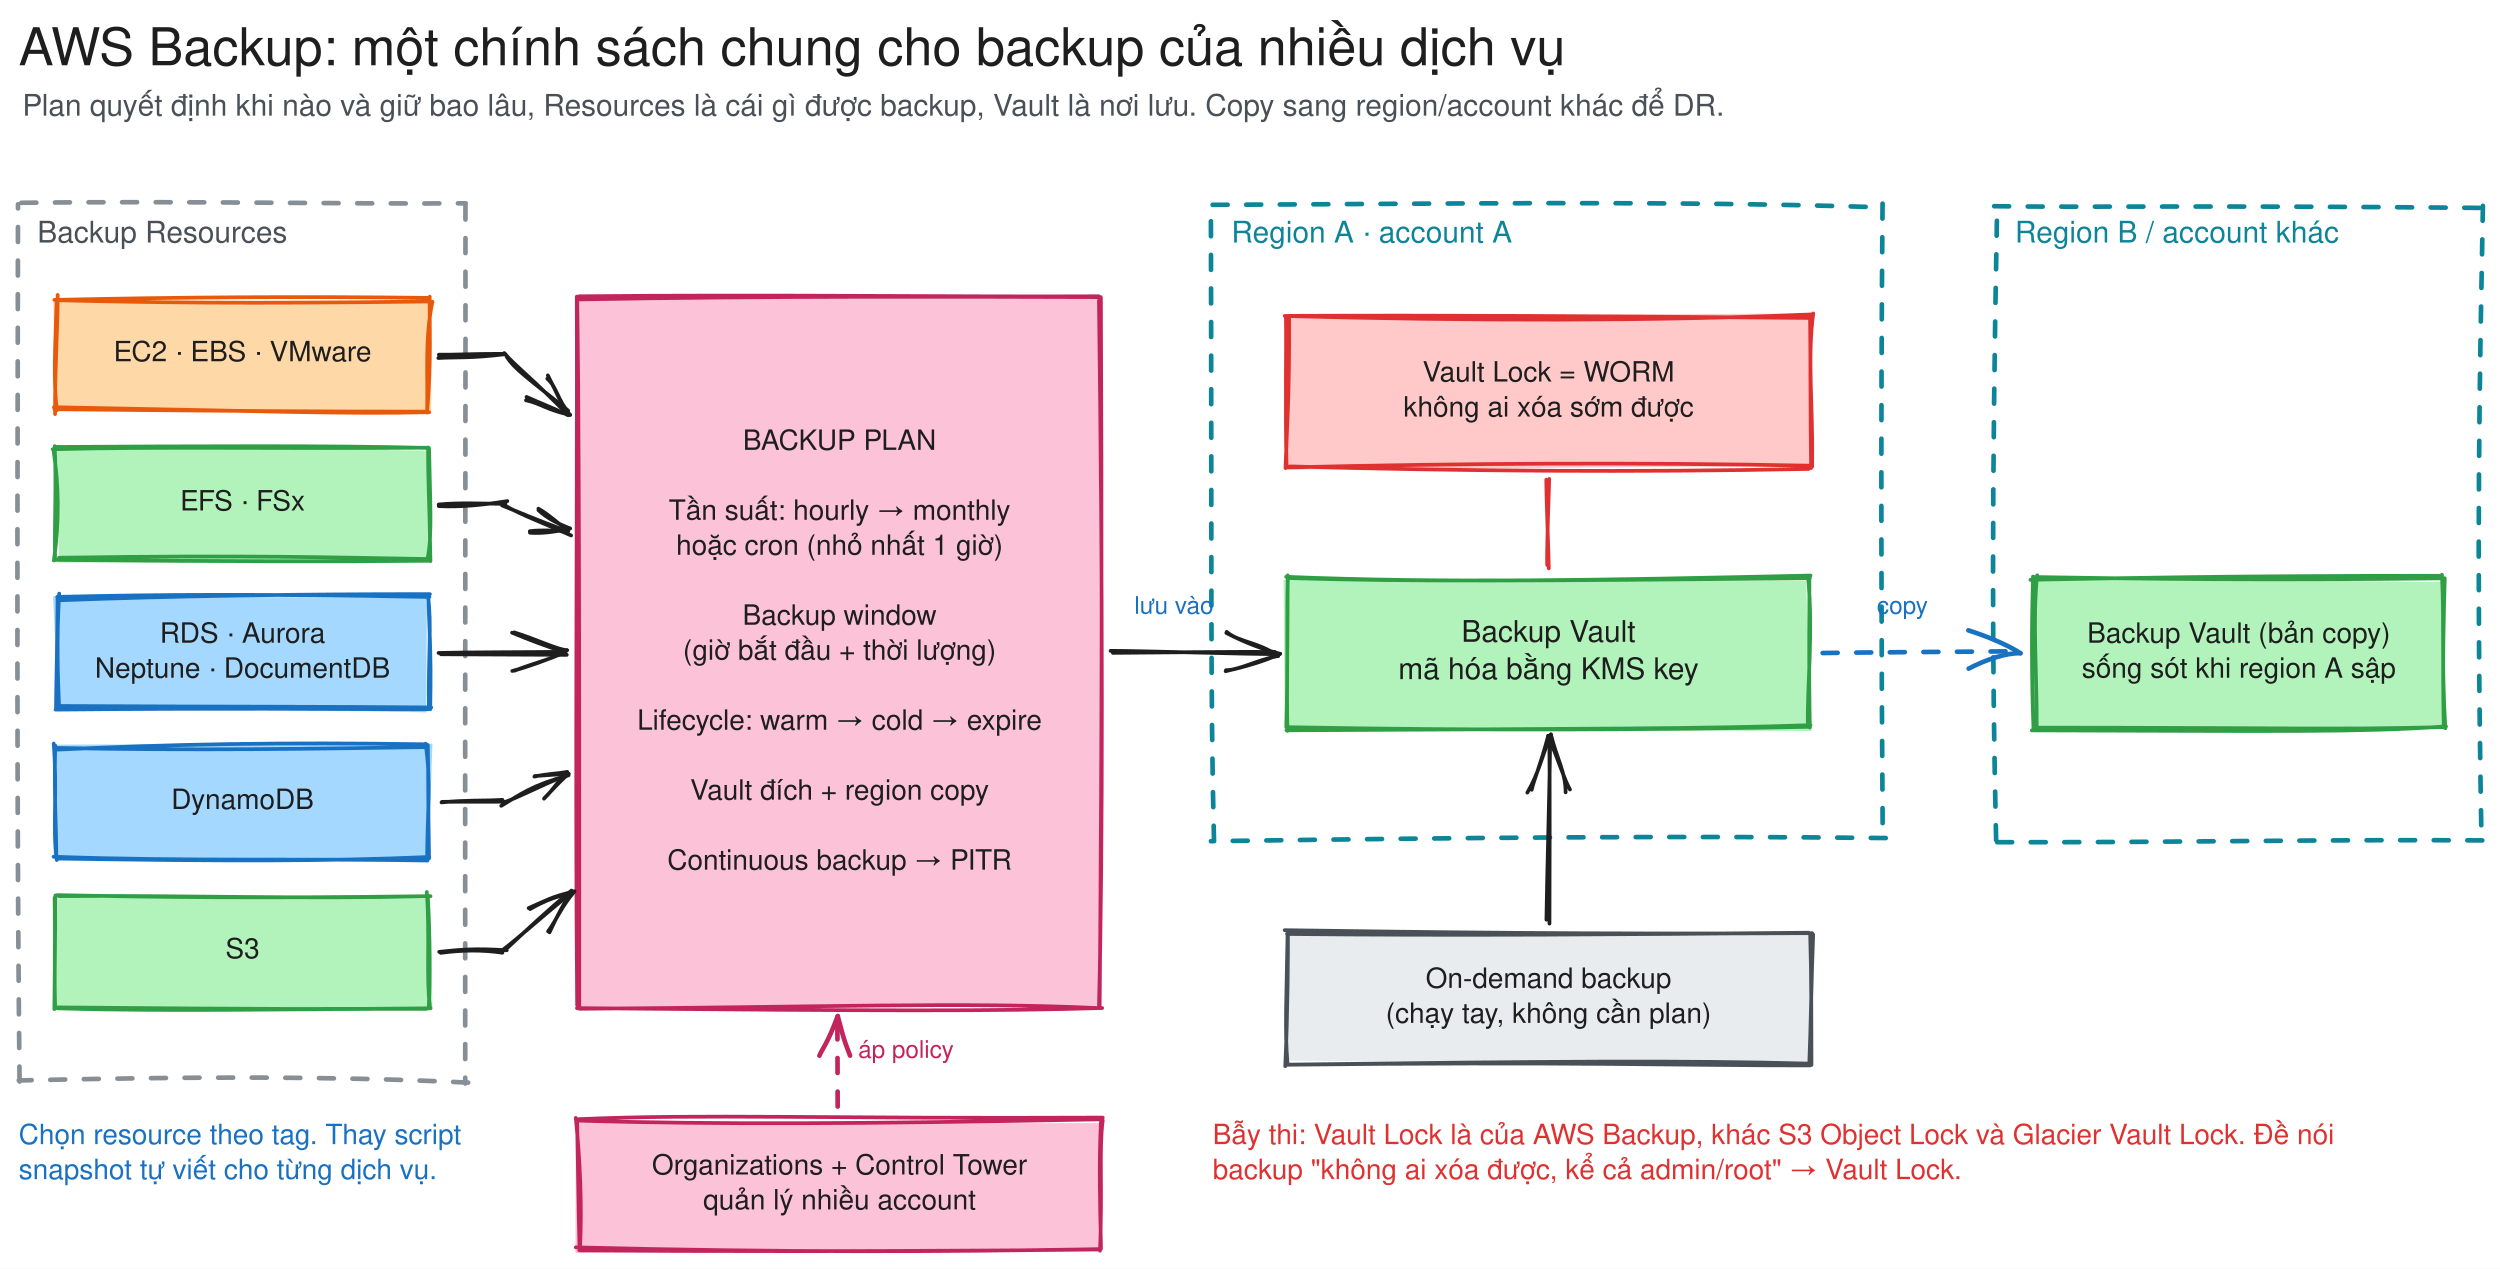
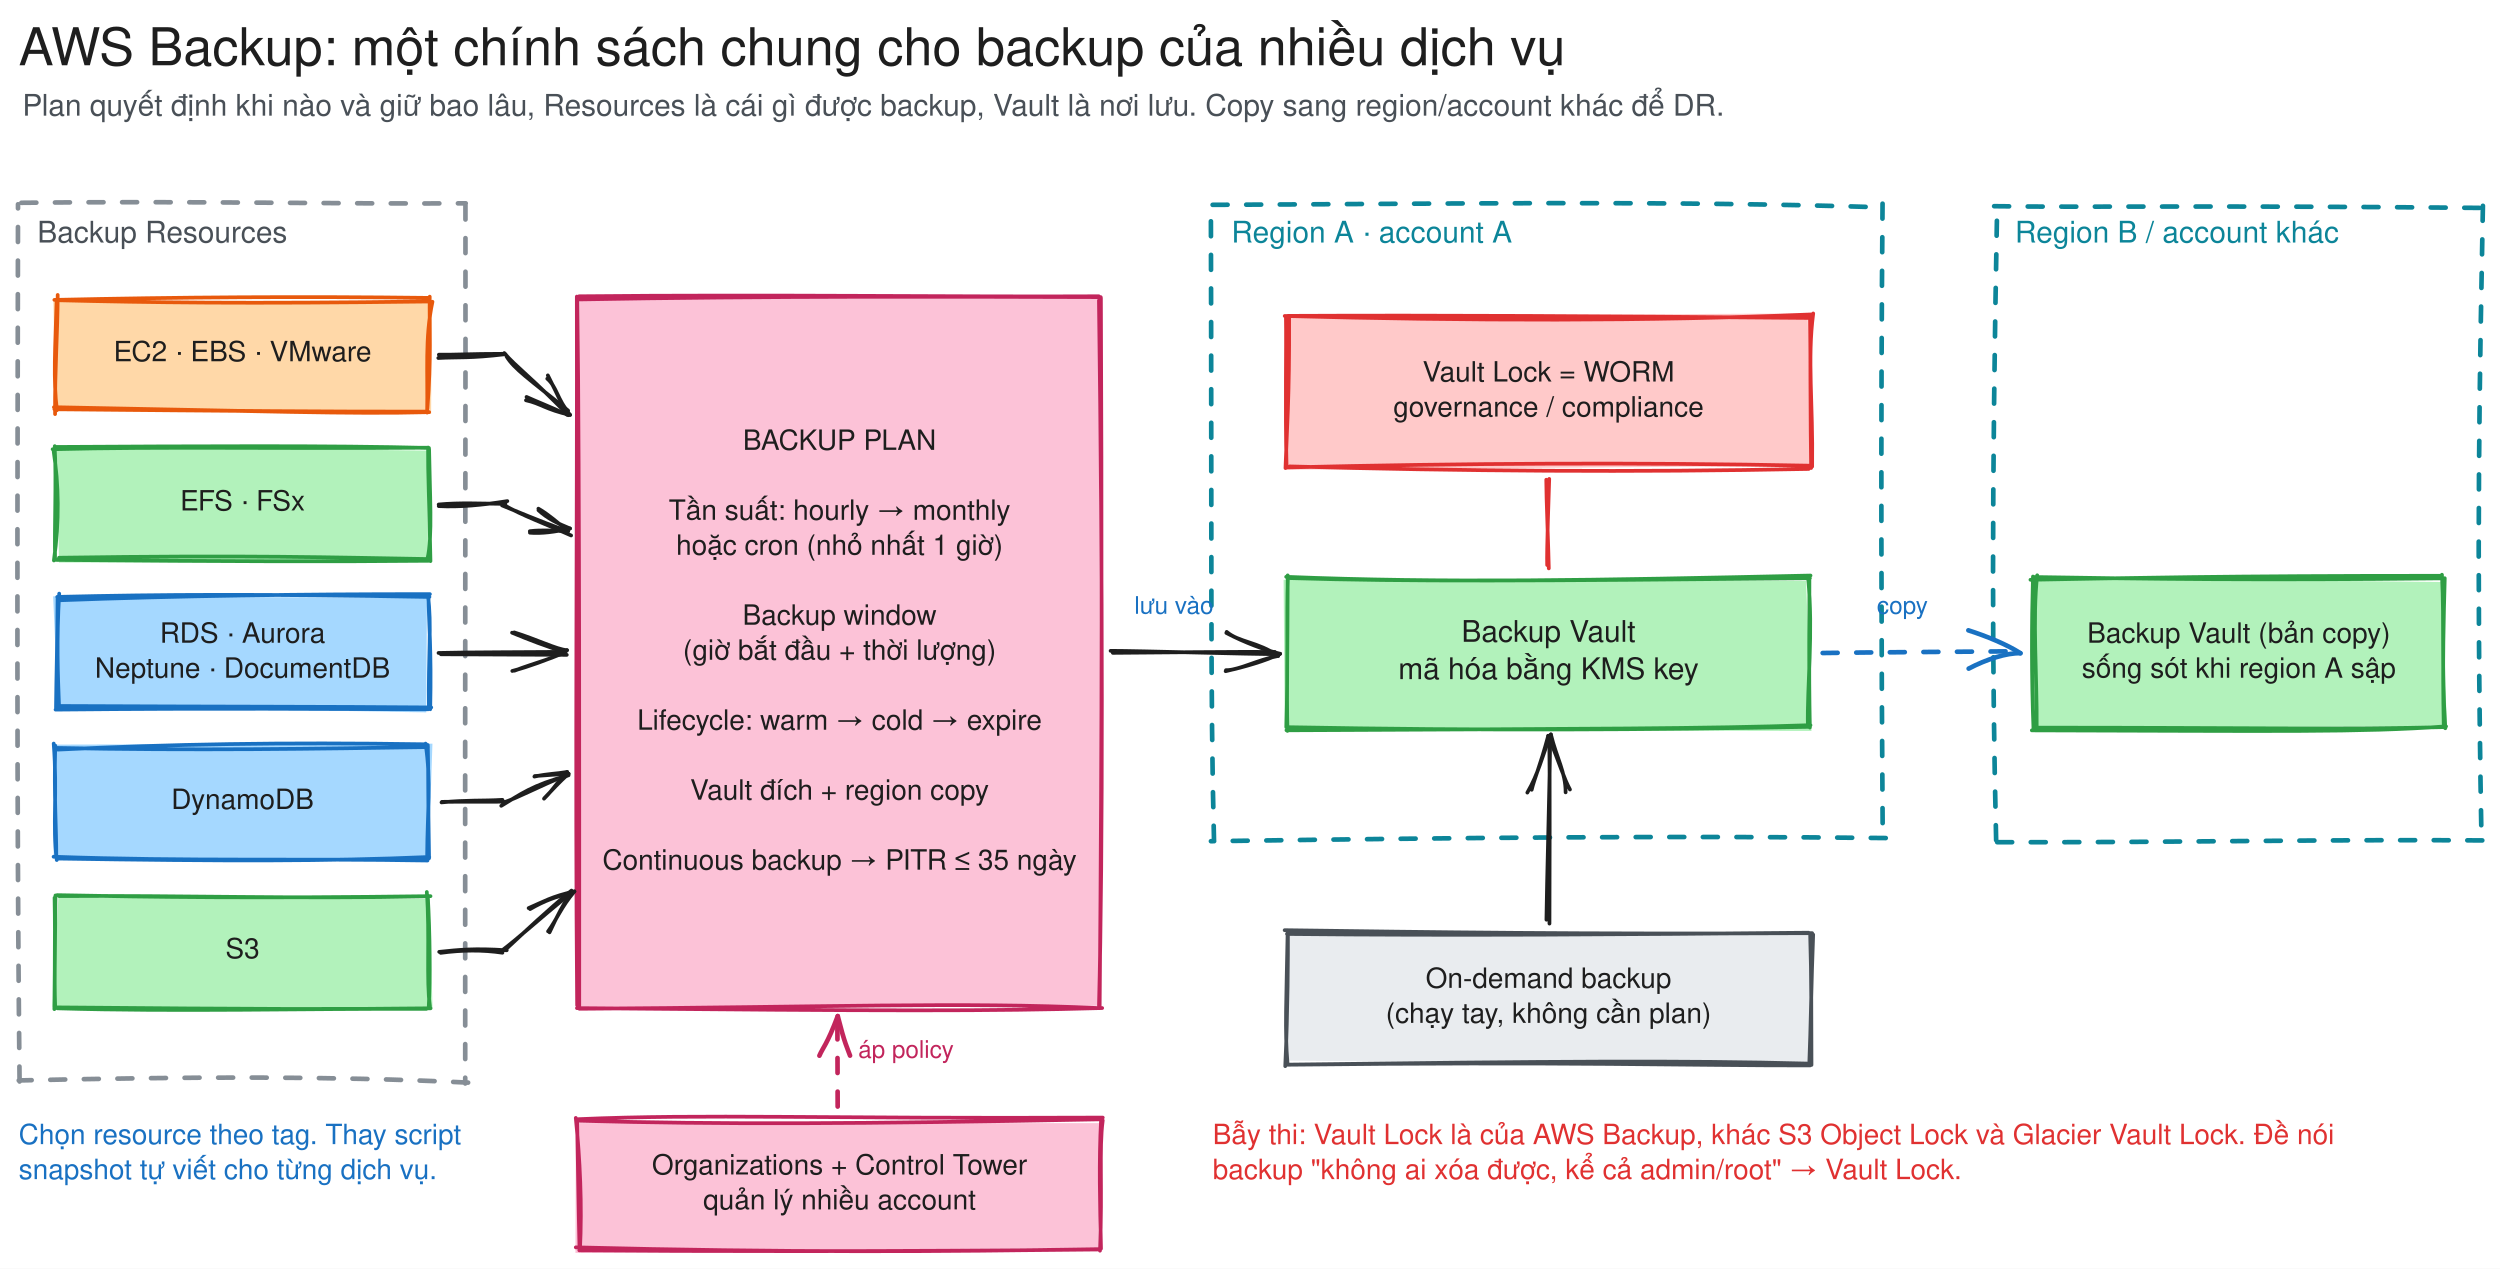
<svg xmlns="http://www.w3.org/2000/svg" version="1.1" viewBox="0 0 1340 680" width="1340" height="680">
  <defs>
    <style>
      @font-face {
        font-family: "Virgil";
        src: url("https://excalidraw.com/Virgil.woff2");
      }
      @font-face {
        font-family: "Cascadia";
        src: url("https://excalidraw.com/Cascadia.woff2");
      }
    </style>
  </defs>
  <rect x="0" y="0" width="1340" height="680" fill="#ffffff" />
  <g transform="translate(10 10) rotate(0 414.82 17.5)">
    <text x="0" y="25" font-family="Helvetica, Segoe UI Emoji" font-size="28px" fill="#1e1e1e" text-anchor="start" style="white-space: pre;" direction="ltr">AWS Backup: một chính sách chung cho backup của nhiều dịch vụ</text>
  </g>
  <g transform="translate(12 48) rotate(0 464.48 10)">
    <text x="0" y="14" font-family="Helvetica, Segoe UI Emoji" font-size="16px" fill="#495057" text-anchor="start" style="white-space: pre;" direction="ltr">Plan quyết định khi nào và giữ bao lâu, Resources là cái gì được backup, Vault là nơi lưu. Copy sang region/account khác để DR.</text>
  </g>
  <g stroke-linecap="round" transform="translate(10 110) rotate(0 120 235)">
    <path d="M1.47 -1.31 C88.15 -2.35, 175.85 -0.54, 239.62 -1.02 M239.48 -0.35 C239.65 101.83, 239.18 204.44, 239.36 470.75 M240.9 470.28 C165.57 466.61, 91.66 467.14, 0.06 469.11 M0.49 469.68 C-0.54 371.64, -1.03 271.54, -0.35 -0.5" stroke="#868e96" stroke-width="2.5" fill="none" stroke-dasharray="8 10" />
  </g>
  <g transform="translate(20 116) rotate(0 67.6 10)">
    <text x="0" y="14" font-family="Helvetica, Segoe UI Emoji" font-size="16px" fill="#495057" text-anchor="start" style="white-space: pre;" direction="ltr">Backup Resources</text>
  </g>
  <g stroke-linecap="round" transform="translate(650 110) rotate(0 180 170)">
    <path d="M-0.02 -0.21 C122.94 -0.68, 243.39 -2.61, 359.78 1.17 M359.05 -0.83 C357.99 120.29, 358.41 241.21, 359.15 340.85 M360.75 339.19 C248.59 337.94, 139.17 338.9, -0.93 340.88 M0.71 340.61 C-1.31 262.77, -0.45 185.77, -0.97 0.05" stroke="#0c8599" stroke-width="2.5" fill="none" stroke-dasharray="8 10" />
  </g>
  <g transform="translate(660 116) rotate(0 77.6 10)">
    <text x="0" y="14" font-family="Helvetica, Segoe UI Emoji" font-size="16px" fill="#0c8599" text-anchor="start" style="white-space: pre;" direction="ltr">Region A · account A</text>
  </g>
  <g stroke-linecap="round" transform="translate(1070 110) rotate(0 130 170)">
    <path d="M-1.13 0.52 C53.74 1.26, 107.2 0, 260.48 1.44 M260.84 0.33 C259.2 88.44, 257.15 177.41, 260.06 339.06 M260.49 340.46 C176.82 339.82, 94.97 341.67, -1.36 341.41 M-0.07 340.31 C-2.2 249.44, -2.54 158.34, 0.46 1.23" stroke="#0c8599" stroke-width="2.5" fill="none" stroke-dasharray="8 10" />
  </g>
  <g transform="translate(1080 116) rotate(0 89.44 10)">
    <text x="0" y="14" font-family="Helvetica, Segoe UI Emoji" font-size="16px" fill="#0c8599" text-anchor="start" style="white-space: pre;" direction="ltr">Region B / account khác</text>
  </g>
  <g stroke-linecap="round" transform="translate(30 160) rotate(0 100 30)">
    <path d="M-1.4 1.72 L201.42 1.7 L201.08 61.85 L-0.21 60.1" stroke="none" stroke-width="0" fill="#ffd8a8" />
    <path d="M0.97 0.93 C50.85 2.15, 99.98 2.86, 199.73 1.6 M-0.86 0.75 C65.23 -0.73, 132.13 -1.17, 199.69 -0.33 M201.8 1.74 C197.66 21.19, 199.41 39.78, 198.94 61.16 M200.33 -0.99 C200.08 15.24, 201.19 32.29, 199.08 59.07 M200.04 60.92 C157.69 62.03, 112.06 60.35, -1.1 58.26 M199.35 60.62 C147.51 60.71, 96.28 60.26, -0.84 59.36 M-0.48 61.96 C-0.68 38.13, 0.89 18.46, 0.92 -1.91 M0.51 59.9 C-1.51 43.57, -0.4 26.47, 0.38 0.64" stroke="#e8590c" stroke-width="2" fill="none" />
  </g>
  <g transform="translate(55.375 180.625) rotate(0 74.625 9.375)">
    <text x="74.625" y="13" font-family="Helvetica, Segoe UI Emoji" font-size="15px" fill="#1e1e1e" text-anchor="middle" style="white-space: pre;" direction="ltr">EC2 · EBS · VMware</text>
  </g>
  <g stroke-linecap="round" transform="translate(30 240) rotate(0 100 30)">
    <path d="M0.44 -0.93 L198.94 1.51 L199.48 61.15 L1.62 61.52" stroke="none" stroke-width="0" fill="#b2f2bb" />
    <path d="M-1.79 0.79 C57.31 -0.74, 118.37 0.59, 198.66 -0.03 M0.31 -0.43 C74.3 -0.84, 147.97 -1.29, 199.91 0.1 M199.99 0.64 C200.33 24.26, 201.89 47.98, 199.13 59.41 M199.45 -0.13 C199.33 13.9, 200.15 29.52, 200.72 60.76 M199.24 59.65 C149.67 58.83, 103.24 57.44, 1.62 58.95 M199.73 60.57 C147.97 61.08, 94 60.94, -0.54 60.1 M-1.11 60.41 C1.91 39.34, 1.43 19.32, -1.22 1.99 M-0.49 60.04 C-0.88 40.64, 0.27 19.81, -0.65 -0.87" stroke="#2f9e44" stroke-width="2" fill="none" />
  </g>
  <g transform="translate(93.85 260.625) rotate(0 36.15 9.375)">
    <text x="36.15" y="13" font-family="Helvetica, Segoe UI Emoji" font-size="15px" fill="#1e1e1e" text-anchor="middle" style="white-space: pre;" direction="ltr">EFS · FSx</text>
  </g>
  <g stroke-linecap="round" transform="translate(30 320) rotate(0 100 30)">
    <path d="M-1.52 -0.38 L198.86 0.41 L198.48 61.85 L1.04 58.4" stroke="none" stroke-width="0" fill="#a5d8ff" />
    <path d="M1.36 1.76 C65.95 -0.66, 131.02 -1.58, 200.43 -1.55 M0.67 -0.06 C56.63 -1.42, 111.97 -1.66, 200.17 -0.04 M199.36 -0.87 C201.52 14.74, 199.48 31.2, 199.89 59.43 M199.66 -0.57 C199.82 14.31, 201.3 27.21, 200.6 60.17 M201.14 59.19 C144.54 58.71, 89.79 58.84, 1.57 58.41 M199.51 60.18 C144.7 60.08, 88.61 59.46, -0.22 60.36 M1.67 59.19 C0.96 41.27, 0.26 22.99, 1.73 -1.82 M0.02 59.28 C0.19 42.5, 0.76 25.03, 0.87 0.38" stroke="#1971c2" stroke-width="2" fill="none" />
  </g>
  <g transform="translate(48.55 331.25) rotate(0 81.45 18.75)">
    <text x="81.45" y="13.25" font-family="Helvetica, Segoe UI Emoji" font-size="15px" fill="#1e1e1e" text-anchor="middle" style="white-space: pre;" direction="ltr">RDS · Aurora</text>
    <text x="81.45" y="32" font-family="Helvetica, Segoe UI Emoji" font-size="15px" fill="#1e1e1e" text-anchor="middle" style="white-space: pre;" direction="ltr">Neptune · DocumentDB</text>
  </g>
  <g stroke-linecap="round" transform="translate(30 400) rotate(0 100 30)">
    <path d="M-0.84 -0.89 L201.79 -1.41 L199.71 60.32 L-1.25 59.97" stroke="none" stroke-width="0" fill="#a5d8ff" />
    <path d="M0.99 1.79 C60.71 -1.1, 120.14 -2.26, 198.5 -1.06 M-0.31 0.88 C71.79 2.4, 143.21 1.32, 199.39 0.43 M198.09 -1.43 C201.2 18.73, 199.06 35.55, 198.96 58.09 M199.3 -0.65 C199.68 12.53, 199.32 25.24, 199.98 60.04 M199.14 61.24 C134.59 60.1, 69.21 61.73, -1.28 59.21 M200.08 59.35 C145.55 61.67, 92.09 61.62, 0.48 60.18 M0.42 60.98 C-1.95 42.44, 0.82 25.42, -1.22 -1.45 M0.16 59.04 C0.24 43.81, -1.13 27.64, -0.39 -0.35" stroke="#1971c2" stroke-width="2" fill="none" />
  </g>
  <g transform="translate(93.325 420.625) rotate(0 36.675 9.375)">
    <text x="36.675" y="13" font-family="Helvetica, Segoe UI Emoji" font-size="15px" fill="#1e1e1e" text-anchor="middle" style="white-space: pre;" direction="ltr">DynamoDB</text>
  </g>
  <g stroke-linecap="round" transform="translate(30 480) rotate(0 100 30)">
    <path d="M1.29 1.03 L200.25 1.79 L201.82 60.1 L-1.82 59.66" stroke="none" stroke-width="0" fill="#b2f2bb" />
    <path d="M1.67 0.31 C65.11 -0.2, 129.72 1.96, 198.99 0.42 M0.6 -0.2 C52.58 0.81, 105.21 1.59, 200.75 0.34 M198.77 -1.89 C200.48 21.04, 198.43 46.1, 200.44 59.43 M199.28 -0.04 C200.47 21.63, 200.64 43.39, 199.78 60.47 M198.59 60.75 C131.98 60.51, 66.13 62.4, 0.75 60.46 M200.8 60.45 C154.11 61.04, 107.4 60.92, -0.24 59.96 M-0.43 59.54 C-1.05 43.24, -0.24 26.6, -0.75 1.2 M-0.86 60.9 C-0.6 39.56, -0.48 17.98, -0.27 -0.05" stroke="#2f9e44" stroke-width="2" fill="none" />
  </g>
  <g transform="translate(120.4 500.625) rotate(0 9.6 9.375)">
    <text x="9.6" y="13" font-family="Helvetica, Segoe UI Emoji" font-size="15px" fill="#1e1e1e" text-anchor="middle" style="white-space: pre;" direction="ltr">S3</text>
  </g>
  <g stroke-linecap="round" transform="translate(310 160) rotate(0 140 190)">
    <path d="M0.92 -1.95 L279.22 -0.27 L279.42 379.1 L-0.68 380.49" stroke="none" stroke-width="0" fill="#fcc2d7" />
    <path d="M0.39 -1.19 C103.18 -2.24, 207.5 -0.77, 278.95 -1.2 M-0.5 0.51 C101.82 -1.4, 203.36 -0.96, 279.99 -0.74 M279.04 1.05 C281.01 148.62, 281.2 297.27, 279.06 378.96 M280.08 -0.34 C280.53 112.2, 280.75 223.53, 279.42 379.67 M279.63 380.36 C205.71 376.97, 133.94 379.86, 0.54 380.7 M280.76 380.31 C222.07 382.01, 164.82 381.89, -0.75 380.36 M-0.65 378.82 C-1.79 250.3, -0.54 118.43, -0.82 -1.03 M0.47 380.2 C0.45 247.11, 0.68 115.06, -0.49 0.11" stroke="#c2255c" stroke-width="2" fill="none" />
  </g>
  <g transform="translate(339.15 228.125) rotate(0 110.85 121.875)">
    <text x="110.85" y="13" font-family="Helvetica, Segoe UI Emoji" font-size="15px" fill="#1e1e1e" text-anchor="middle" style="white-space: pre;" direction="ltr">BACKUP PLAN</text>
    <text x="110.85" y="31.75" font-family="Helvetica, Segoe UI Emoji" font-size="15px" fill="#1e1e1e" text-anchor="middle" style="white-space: pre;" direction="ltr" />
    <text x="110.85" y="50.5" font-family="Helvetica, Segoe UI Emoji" font-size="15px" fill="#1e1e1e" text-anchor="middle" style="white-space: pre;" direction="ltr">Tần suất: hourly → monthly</text>
    <text x="110.85" y="69.25" font-family="Helvetica, Segoe UI Emoji" font-size="15px" fill="#1e1e1e" text-anchor="middle" style="white-space: pre;" direction="ltr">hoặc cron (nhỏ nhất 1 giờ)</text>
    <text x="110.85" y="88" font-family="Helvetica, Segoe UI Emoji" font-size="15px" fill="#1e1e1e" text-anchor="middle" style="white-space: pre;" direction="ltr" />
    <text x="110.85" y="106.75" font-family="Helvetica, Segoe UI Emoji" font-size="15px" fill="#1e1e1e" text-anchor="middle" style="white-space: pre;" direction="ltr">Backup window</text>
    <text x="110.85" y="125.5" font-family="Helvetica, Segoe UI Emoji" font-size="15px" fill="#1e1e1e" text-anchor="middle" style="white-space: pre;" direction="ltr">(giờ bắt đầu + thời lượng)</text>
    <text x="110.85" y="144.25" font-family="Helvetica, Segoe UI Emoji" font-size="15px" fill="#1e1e1e" text-anchor="middle" style="white-space: pre;" direction="ltr" />
    <text x="110.85" y="163" font-family="Helvetica, Segoe UI Emoji" font-size="15px" fill="#1e1e1e" text-anchor="middle" style="white-space: pre;" direction="ltr">Lifecycle: warm → cold → expire</text>
    <text x="110.85" y="181.75" font-family="Helvetica, Segoe UI Emoji" font-size="15px" fill="#1e1e1e" text-anchor="middle" style="white-space: pre;" direction="ltr" />
    <text x="110.85" y="200.5" font-family="Helvetica, Segoe UI Emoji" font-size="15px" fill="#1e1e1e" text-anchor="middle" style="white-space: pre;" direction="ltr">Vault đích + region copy</text>
    <text x="110.85" y="219.25" font-family="Helvetica, Segoe UI Emoji" font-size="15px" fill="#1e1e1e" text-anchor="middle" style="white-space: pre;" direction="ltr" />
-     <text x="110.85" y="238" font-family="Helvetica, Segoe UI Emoji" font-size="15px" fill="#1e1e1e" text-anchor="middle" style="white-space: pre;" direction="ltr">Continuous backup → PITR</text>
+     <text x="110.85" y="238" font-family="Helvetica, Segoe UI Emoji" font-size="15px" fill="#1e1e1e" text-anchor="middle" style="white-space: pre;" direction="ltr">Continuous backup → PITR ≤ 35 ngày</text>
  </g>
  <g stroke-linecap="round" transform="translate(690 170) rotate(0 140 40)">
    <path d="M0.22 -0.55 L278.9 -2 L280.61 79.67 L-0.9 81.76" stroke="none" stroke-width="0" fill="#ffc9c9" />
    <path d="M-1.39 -0.64 C96.51 2.02, 194.95 2.24, 281.3 -1.48 M0.22 -0.69 C82.87 -1.09, 165.36 -0.58, 280.35 0.42 M281.88 -1.98 C278.65 22.73, 281.8 46.02, 281.31 80.08 M280.16 -0.26 C280.48 26.67, 280.37 56.04, 280.76 80.86 M279.45 81.35 C186.03 83.22, 92.86 82.53, 1.29 79.99 M280.28 79.61 C187.62 77.77, 94.55 78.25, -0.62 80.56 M-0.98 80.9 C-0.35 61.61, 1.18 43.04, 0.97 -0.03 M-0.43 79.45 C-1.19 48.28, -0.42 16.6, -0.74 -0.43" stroke="#e03131" stroke-width="2" fill="none" />
  </g>
  <g transform="translate(753.35 191.25) rotate(0 76.65 18.75)">
    <text x="76.65" y="13.25" font-family="Helvetica, Segoe UI Emoji" font-size="15px" fill="#1e1e1e" text-anchor="middle" style="white-space: pre;" direction="ltr">Vault Lock = WORM</text>
-     <text x="76.65" y="32" font-family="Helvetica, Segoe UI Emoji" font-size="15px" fill="#1e1e1e" text-anchor="middle" style="white-space: pre;" direction="ltr">không ai xóa sớm được</text>
+     <text x="76.65" y="32" font-family="Helvetica, Segoe UI Emoji" font-size="15px" fill="#1e1e1e" text-anchor="middle" style="white-space: pre;" direction="ltr">governance / compliance</text>
  </g>
  <g stroke-linecap="round" transform="translate(690 310) rotate(0 140 40)">
    <path d="M-1.99 0.79 L278.06 1.36 L280.95 81.8 L-1.38 81.2" stroke="none" stroke-width="0" fill="#b2f2bb" />
    <path d="M-0.61 -0.82 C83.22 2.57, 164.33 1.06, 280.44 -1.51 M0.76 -0.16 C64.95 1.81, 130.63 1.36, 280.11 -0.07 M279.16 -0.12 C282 29.45, 278.54 57.59, 279.02 79.52 M279.83 0.92 C279.92 23.01, 279.41 45.03, 280.08 79.96 M280.42 78.69 C223.87 80.62, 167.87 80.58, -0.45 81.44 M280.13 79.58 C193.14 81.17, 106.23 81.73, -0.15 79.77 M0.07 81.77 C-0.45 60.14, 0.15 40.24, 0.2 -1.6 M-0.54 79.68 C0.41 49.56, -0.37 17.25, 0.28 0.66" stroke="#2f9e44" stroke-width="2" fill="none" />
  </g>
  <g transform="translate(750.56 330) rotate(0 79.44 20)">
    <text x="79.44" y="14" font-family="Helvetica, Segoe UI Emoji" font-size="16px" fill="#1e1e1e" text-anchor="middle" style="white-space: pre;" direction="ltr">Backup Vault</text>
    <text x="79.44" y="34" font-family="Helvetica, Segoe UI Emoji" font-size="16px" fill="#1e1e1e" text-anchor="middle" style="white-space: pre;" direction="ltr">mã hóa bằng KMS key</text>
  </g>
  <g stroke-linecap="round" transform="translate(1090 310) rotate(0 110 40)">
    <path d="M0.61 -0.38 L218.59 1.97 L221.55 78.98 L1.8 80.41" stroke="none" stroke-width="0" fill="#b2f2bb" />
    <path d="M-1.68 0.76 C49.97 -0.18, 102.74 -1.4, 218.52 -1.37 M-0.22 -0.72 C60.07 0.28, 119.75 1.12, 219.28 -0.01 M218.88 -1.95 C220.22 24.64, 218.61 48.48, 220.69 80.34 M220.39 -0.08 C219.83 21.4, 219.12 42.81, 219.86 79.83 M221.08 79.33 C174.88 82.68, 129.84 81.8, -0.94 81.47 M220.86 79.71 C165.29 81.17, 110.5 79.98, 0.68 80.03 M1.66 80.23 C1.88 52.47, -0.7 21.24, 1.95 -1.65 M-0.05 80.98 C-1.14 52.48, -1.06 24.94, -0.33 -0.97" stroke="#2f9e44" stroke-width="2" fill="none" />
  </g>
  <g transform="translate(1112.625 331.25) rotate(0 87.375 18.75)">
    <text x="87.375" y="13.25" font-family="Helvetica, Segoe UI Emoji" font-size="15px" fill="#1e1e1e" text-anchor="middle" style="white-space: pre;" direction="ltr">Backup Vault (bản copy)</text>
    <text x="87.375" y="32" font-family="Helvetica, Segoe UI Emoji" font-size="15px" fill="#1e1e1e" text-anchor="middle" style="white-space: pre;" direction="ltr">sống sót khi region A sập</text>
  </g>
  <g stroke-linecap="round" transform="translate(690 500) rotate(0 140 35)">
    <path d="M-0.06 1.49 L280.02 0.98 L281.65 71.07 L-0.33 68.5" stroke="none" stroke-width="0" fill="#e9ecef" />
    <path d="M-1.43 -1.42 C77.12 -0.34, 156.01 0.79, 281.31 0.17 M-0.18 0.61 C90.1 1.54, 180.09 0.89, 279.43 -0.07 M281.86 0.96 C280.9 24.95, 280.56 51.92, 279.78 70.08 M280.24 0.56 C280.99 23.3, 280.85 47.86, 280.95 70.81 M280.2 71.07 C215.27 71.15, 151.48 68.96, -0.43 70.7 M279.41 70.09 C211.96 68.31, 142.58 68.86, 0.5 70.64 M-1.11 71.47 C0.3 41.06, 0.35 12.33, 0.32 -0.92 M0.09 69.85 C-1.4 52.51, -0.49 36.48, 0.18 -0.53" stroke="#495057" stroke-width="2" fill="none" />
  </g>
  <g transform="translate(741.05 516.25) rotate(0 88.95 18.75)">
    <text x="88.95" y="13.25" font-family="Helvetica, Segoe UI Emoji" font-size="15px" fill="#1e1e1e" text-anchor="middle" style="white-space: pre;" direction="ltr">On-demand backup</text>
    <text x="88.95" y="32" font-family="Helvetica, Segoe UI Emoji" font-size="15px" fill="#1e1e1e" text-anchor="middle" style="white-space: pre;" direction="ltr">(chạy tay, không cần plan)</text>
  </g>
  <g stroke-linecap="round" transform="translate(310 600) rotate(0 140 35)">
    <path d="M-1.38 1.96 L280.36 1.99 L278.62 68.6 L-1.56 71.57" stroke="none" stroke-width="0" fill="#fcc2d7" />
    <path d="M-0.15 -0.11 C66.41 -3.05, 132.95 -0.25, 281.08 -0.97 M0.47 0.72 C75.34 2.73, 149.68 2.5, 280.29 -0.05 M281.07 0.51 C279.01 16.38, 280.98 35.74, 279.58 70.38 M280.2 -0.33 C278.94 23.28, 279.62 44.71, 280.13 69.28 M278.61 69.52 C194.97 70.97, 110.66 71.38, -1.38 68.58 M279.27 69.72 C168.95 70.97, 57.59 70.7, 0.5 70.19 M0.85 70.16 C2.07 45.87, 0.82 20.81, -1.38 -0.8 M0.62 69.28 C0.07 47.93, -0.2 24.17, -0.67 0.07" stroke="#c2255c" stroke-width="2" fill="none" />
  </g>
  <g transform="translate(340.65 616.25) rotate(0 109.35 18.75)">
    <text x="109.35" y="13.25" font-family="Helvetica, Segoe UI Emoji" font-size="15px" fill="#1e1e1e" text-anchor="middle" style="white-space: pre;" direction="ltr">Organizations + Control Tower</text>
    <text x="109.35" y="32" font-family="Helvetica, Segoe UI Emoji" font-size="15px" fill="#1e1e1e" text-anchor="middle" style="white-space: pre;" direction="ltr">quản lý nhiều account</text>
  </g>
  <g stroke-linecap="round">
    <g transform="translate(236 190) rotate(0 34.75777 15.78469)">
      <path d="M-1.07 1.89 C9.9 1.28, 15.64 2.14, 34.96 -0.17 M-0.77 0.11 C8.11 0.23, 16.39 -0.35, 33.26 -0.35 M35.53 1.1 C39.63 7.74, 47.15 12.83, 68.51 30.07 M34.29 -0.76 C40.43 6.48, 48.97 12.43, 68.59 32.55" stroke="#1e1e1e" stroke-width="2" fill="none" />
    </g>
    <g transform="translate(236 190) rotate(0 34.75777 15.78469)">
      <path d="M45.92 24.55 C53.86 26.25, 56.57 29.53, 69.55 32.38 M46.22 22.76 C51.94 25.36, 57.11 27.26, 67.85 32.2" stroke="#1e1e1e" stroke-width="2" fill="none" />
    </g>
    <g transform="translate(236 190) rotate(0 34.75777 15.78469)">
      <path d="M57.33 12.98 C62.48 17.41, 62.39 23.52, 69.55 32.38 M57.64 11.19 C60.44 16.69, 62.75 21.49, 67.85 32.2" stroke="#1e1e1e" stroke-width="2" fill="none" />
    </g>
  </g>
  <g stroke-linecap="round">
    <g transform="translate(236 270) rotate(0 34.25857 7.670473)">
      <path d="M-0.83 1.28 C10.04 1.86, 22.53 0.74, 35.94 -1.41 M-0.87 0.41 C10.46 -0.65, 21.55 -0.06, 34.9 0.08 M33.77 0.51 C44.11 6.41, 55.69 10.48, 70.12 17.01 M33.09 0.9 C42.09 4.54, 50.78 8.34, 67.69 14.6" stroke="#1e1e1e" stroke-width="2" fill="none" />
    </g>
    <g transform="translate(236 270) rotate(0 34.25857 7.670473)">
      <path d="M48.03 15.54 C54.04 16.07, 61.57 15.1, 69.52 13.27 M47.99 14.72 C54.58 13.9, 60.94 14.55, 68.55 14.68" stroke="#1e1e1e" stroke-width="2" fill="none" />
    </g>
    <g transform="translate(236 270) rotate(0 34.25857 7.670473)">
      <path d="M52.62 3.47 C57.27 7.85, 63.32 10.77, 69.52 13.27 M52.58 2.64 C57.82 5.62, 62.76 10.02, 68.55 14.68" stroke="#1e1e1e" stroke-width="2" fill="none" />
    </g>
  </g>
  <g stroke-linecap="round">
    <g transform="translate(236 350) rotate(0 34 0)">
      <path d="M0.33 0.68 C11.45 0.7, 56.58 0.93, 67.79 1 M-0.95 -0.01 C9.89 -0.39, 55.47 -0.48, 66.74 -0.6" stroke="#1e1e1e" stroke-width="2" fill="none" />
    </g>
    <g transform="translate(236 350) rotate(0 34 0)">
      <path d="M39.74 9.49 C51.22 5.04, 62.39 2.61, 67.91 -1.5 M38.59 9.64 C47.94 7.2, 56.11 3.96, 67.05 -0.35" stroke="#1e1e1e" stroke-width="2" fill="none" />
    </g>
    <g transform="translate(236 350) rotate(0 34 0)">
      <path d="M39.62 -11.03 C51.3 -7.44, 62.52 -1.83, 67.91 -1.5 M38.46 -10.88 C47.97 -6.94, 56.18 -3.8, 67.05 -0.35" stroke="#1e1e1e" stroke-width="2" fill="none" />
    </g>
  </g>
  <g stroke-linecap="round">
    <g transform="translate(236 430) rotate(0 34.25857 -7.670473)">
      <path d="M0.65 0.09 C13.88 -1.27, 22.83 -0.62, 33.29 -1.29 M0.87 -0.21 C11.66 -0.35, 21.93 -0.16, 34.09 -0.31 M32.67 1.92 C42.94 -4.17, 49.02 -9.13, 68.75 -14.44 M33.79 0.21 C42.43 -2.78, 50.83 -7.58, 68.66 -15.01" stroke="#1e1e1e" stroke-width="2" fill="none" />
    </g>
    <g transform="translate(236 430) rotate(0 34.25857 -7.670473)">
      <path d="M55.59 -1.91 C61.48 -7.75, 63.34 -11.8, 67.99 -16.23 M55.79 -2.19 C59.98 -6.59, 63.65 -10.67, 68.75 -15.3" stroke="#1e1e1e" stroke-width="2" fill="none" />
    </g>
    <g transform="translate(236 430) rotate(0 34.25857 -7.670473)">
      <path d="M50.43 -13.75 C58.17 -15.38, 61.87 -15.18, 67.99 -16.23 M50.63 -14.04 C56.48 -14.55, 61.84 -14.76, 68.75 -15.3" stroke="#1e1e1e" stroke-width="2" fill="none" />
    </g>
  </g>
  <g stroke-linecap="round">
    <g transform="translate(236 510) rotate(0 34.75777 -15.78469)">
      <path d="M-0.59 0.2 C10.04 -0.9, 18.12 -1.81, 35.61 -0.65 M0.21 0.73 C11.46 -0.81, 22.78 -0.92, 33.3 0.66 M35.07 -1.11 C46.19 -11.44, 57.37 -21.95, 70.32 -32.65 M33.15 -0.59 C42.52 -7.71, 51.38 -16.04, 70.27 -31.55" stroke="#1e1e1e" stroke-width="2" fill="none" />
    </g>
    <g transform="translate(236 510) rotate(0 34.75777 -15.78469)">
      <path d="M57.76 -10.79 C62.56 -17.31, 64.72 -23.73, 71.88 -32.19 M58.55 -10.26 C62.48 -18.8, 66.29 -25.89, 69.57 -30.88" stroke="#1e1e1e" stroke-width="2" fill="none" />
    </g>
    <g transform="translate(236 510) rotate(0 34.75777 -15.78469)">
      <path d="M47.34 -23.26 C54.88 -26.48, 59.83 -29.56, 71.88 -32.19 M48.13 -22.73 C55.5 -27.03, 62.85 -29.89, 69.57 -30.88" stroke="#1e1e1e" stroke-width="2" fill="none" />
    </g>
  </g>
  <g stroke-linecap="round">
    <g transform="translate(596 350) rotate(0 44 0)">
      <path d="M0.48 -0.07 C15.1 -0.2, 72.52 -0.76, 87.27 -0.57 M-0.72 -1.15 C14.33 -1.14, 74.7 0.6, 89.61 0.68" stroke="#1e1e1e" stroke-width="2" fill="none" />
    </g>
    <g transform="translate(596 350) rotate(0 44 0)">
      <path d="M61.12 9.21 C67.72 9.39, 77.92 3.67, 89.11 1.57 M60.94 9.76 C70.74 7.54, 82.23 4.3, 90.14 0.42" stroke="#1e1e1e" stroke-width="2" fill="none" />
    </g>
    <g transform="translate(596 350) rotate(0 44 0)">
      <path d="M61.5 -11.31 C68.04 -5.74, 78.13 -6.07, 89.11 1.57 M61.31 -10.75 C71.05 -5.59, 82.4 -1.44, 90.14 0.42" stroke="#1e1e1e" stroke-width="2" fill="none" />
    </g>
  </g>
  <g stroke-linecap="round">
    <g transform="translate(830 256) rotate(0 0 24)">
      <path d="M-1.2 1.14 C-1.26 9.28, 0.07 40.76, 0.15 48.65 M0.38 0.7 C0.11 8.5, -0.96 39.25, -0.72 46.86" stroke="#e03131" stroke-width="2" fill="none" />
    </g>
  </g>
  <g stroke-linecap="round">
    <g transform="translate(976 350) rotate(0 54 0)">
      <path d="M0.96 0.01 C18.66 -0.3, 89.64 -0.78, 107.3 -0.93" stroke="#1971c2" stroke-width="2.5" fill="none" stroke-dasharray="8 10" />
    </g>
    <g transform="translate(976 350) rotate(0 54 0)">
      <path d="M79.21 8.38 C88.6 3.41, 99.7 -0.14, 106.94 0.13" stroke="#1971c2" stroke-width="2.5" fill="none" />
    </g>
    <g transform="translate(976 350) rotate(0 54 0)">
      <path d="M79.05 -12.14 C88.66 -9.05, 99.82 -4.54, 106.94 0.13" stroke="#1971c2" stroke-width="2.5" fill="none" />
    </g>
  </g>
  <g stroke-linecap="round">
    <g transform="translate(830 494) rotate(0 0 -49)">
      <path d="M-1.11 -1.03 C-0.96 -17.15, 0.79 -81.01, 0.9 -97.21 M0.51 1.05 C0.58 -15.37, 0.76 -82.57, 0.43 -98.92" stroke="#1e1e1e" stroke-width="2" fill="none" />
    </g>
    <g transform="translate(830 494) rotate(0 0 -49)">
      <path d="M9.17 -69.3 C9.18 -80.09, 4.35 -87.66, 1.27 -100.35 M11.5 -70.82 C8.14 -77.03, 6.4 -83.58, -0.14 -99.64" stroke="#1e1e1e" stroke-width="2" fill="none" />
    </g>
    <g transform="translate(830 494) rotate(0 0 -49)">
      <path d="M-11.35 -69.16 C-5.2 -79.8, -3.88 -87.41, 1.27 -100.35 M-9.02 -70.68 C-7.57 -76.78, -4.49 -83.37, -0.14 -99.64" stroke="#1e1e1e" stroke-width="2" fill="none" />
    </g>
  </g>
  <g stroke-linecap="round">
    <g transform="translate(450 594) rotate(0 0 -24)">
      <path d="M-1.01 -0.89 C-1.02 -9.06, -1.17 -40.85, -1.17 -48.77" stroke="#c2255c" stroke-width="2.5" fill="none" stroke-dasharray="8 10" />
    </g>
    <g transform="translate(450 594) rotate(0 0 -24)">
      <path d="M5.62 -28.19 C4.03 -32.7, 2.85 -34.25, -0.97 -49.35" stroke="#c2255c" stroke-width="2.5" fill="none" />
    </g>
    <g transform="translate(450 594) rotate(0 0 -24)">
      <path d="M-10.8 -28.15 C-8.95 -32.52, -6.7 -34.08, -0.97 -49.35" stroke="#c2255c" stroke-width="2.5" fill="none" />
    </g>
  </g>
  <g transform="translate(608 318) rotate(0 20.995 8.125)">
    <text x="0" y="11" font-family="Helvetica, Segoe UI Emoji" font-size="13px" fill="#1971c2" text-anchor="start" style="white-space: pre;" direction="ltr">lưu vào</text>
  </g>
  <g transform="translate(1006 318) rotate(0 13.78 8.125)">
    <text x="0" y="11" font-family="Helvetica, Segoe UI Emoji" font-size="13px" fill="#1971c2" text-anchor="start" style="white-space: pre;" direction="ltr">copy</text>
  </g>
  <g transform="translate(460 556) rotate(0 26.39 8.125)">
    <text x="0" y="11" font-family="Helvetica, Segoe UI Emoji" font-size="13px" fill="#c2255c" text-anchor="start" style="white-space: pre;" direction="ltr">áp policy</text>
  </g>
  <g transform="translate(650 600) rotate(0 314.625 18.75)">
    <text x="0" y="13.25" font-family="Helvetica, Segoe UI Emoji" font-size="15px" fill="#e03131" text-anchor="start" style="white-space: pre;" direction="ltr">Bẫy thi: Vault Lock là của AWS Backup, khác S3 Object Lock và Glacier Vault Lock. Đề nói</text>
    <text x="0" y="32" font-family="Helvetica, Segoe UI Emoji" font-size="15px" fill="#e03131" text-anchor="start" style="white-space: pre;" direction="ltr">backup "không ai xóa được, kể cả admin/root" → Vault Lock.</text>
  </g>
  <g transform="translate(10 600) rotate(0 127.95 18.75)">
    <text x="0" y="13.25" font-family="Helvetica, Segoe UI Emoji" font-size="15px" fill="#1971c2" text-anchor="start" style="white-space: pre;" direction="ltr">Chọn resource theo tag. Thay script</text>
    <text x="0" y="32" font-family="Helvetica, Segoe UI Emoji" font-size="15px" fill="#1971c2" text-anchor="start" style="white-space: pre;" direction="ltr">snapshot tự viết cho từng dịch vụ.</text>
  </g>
</svg>
